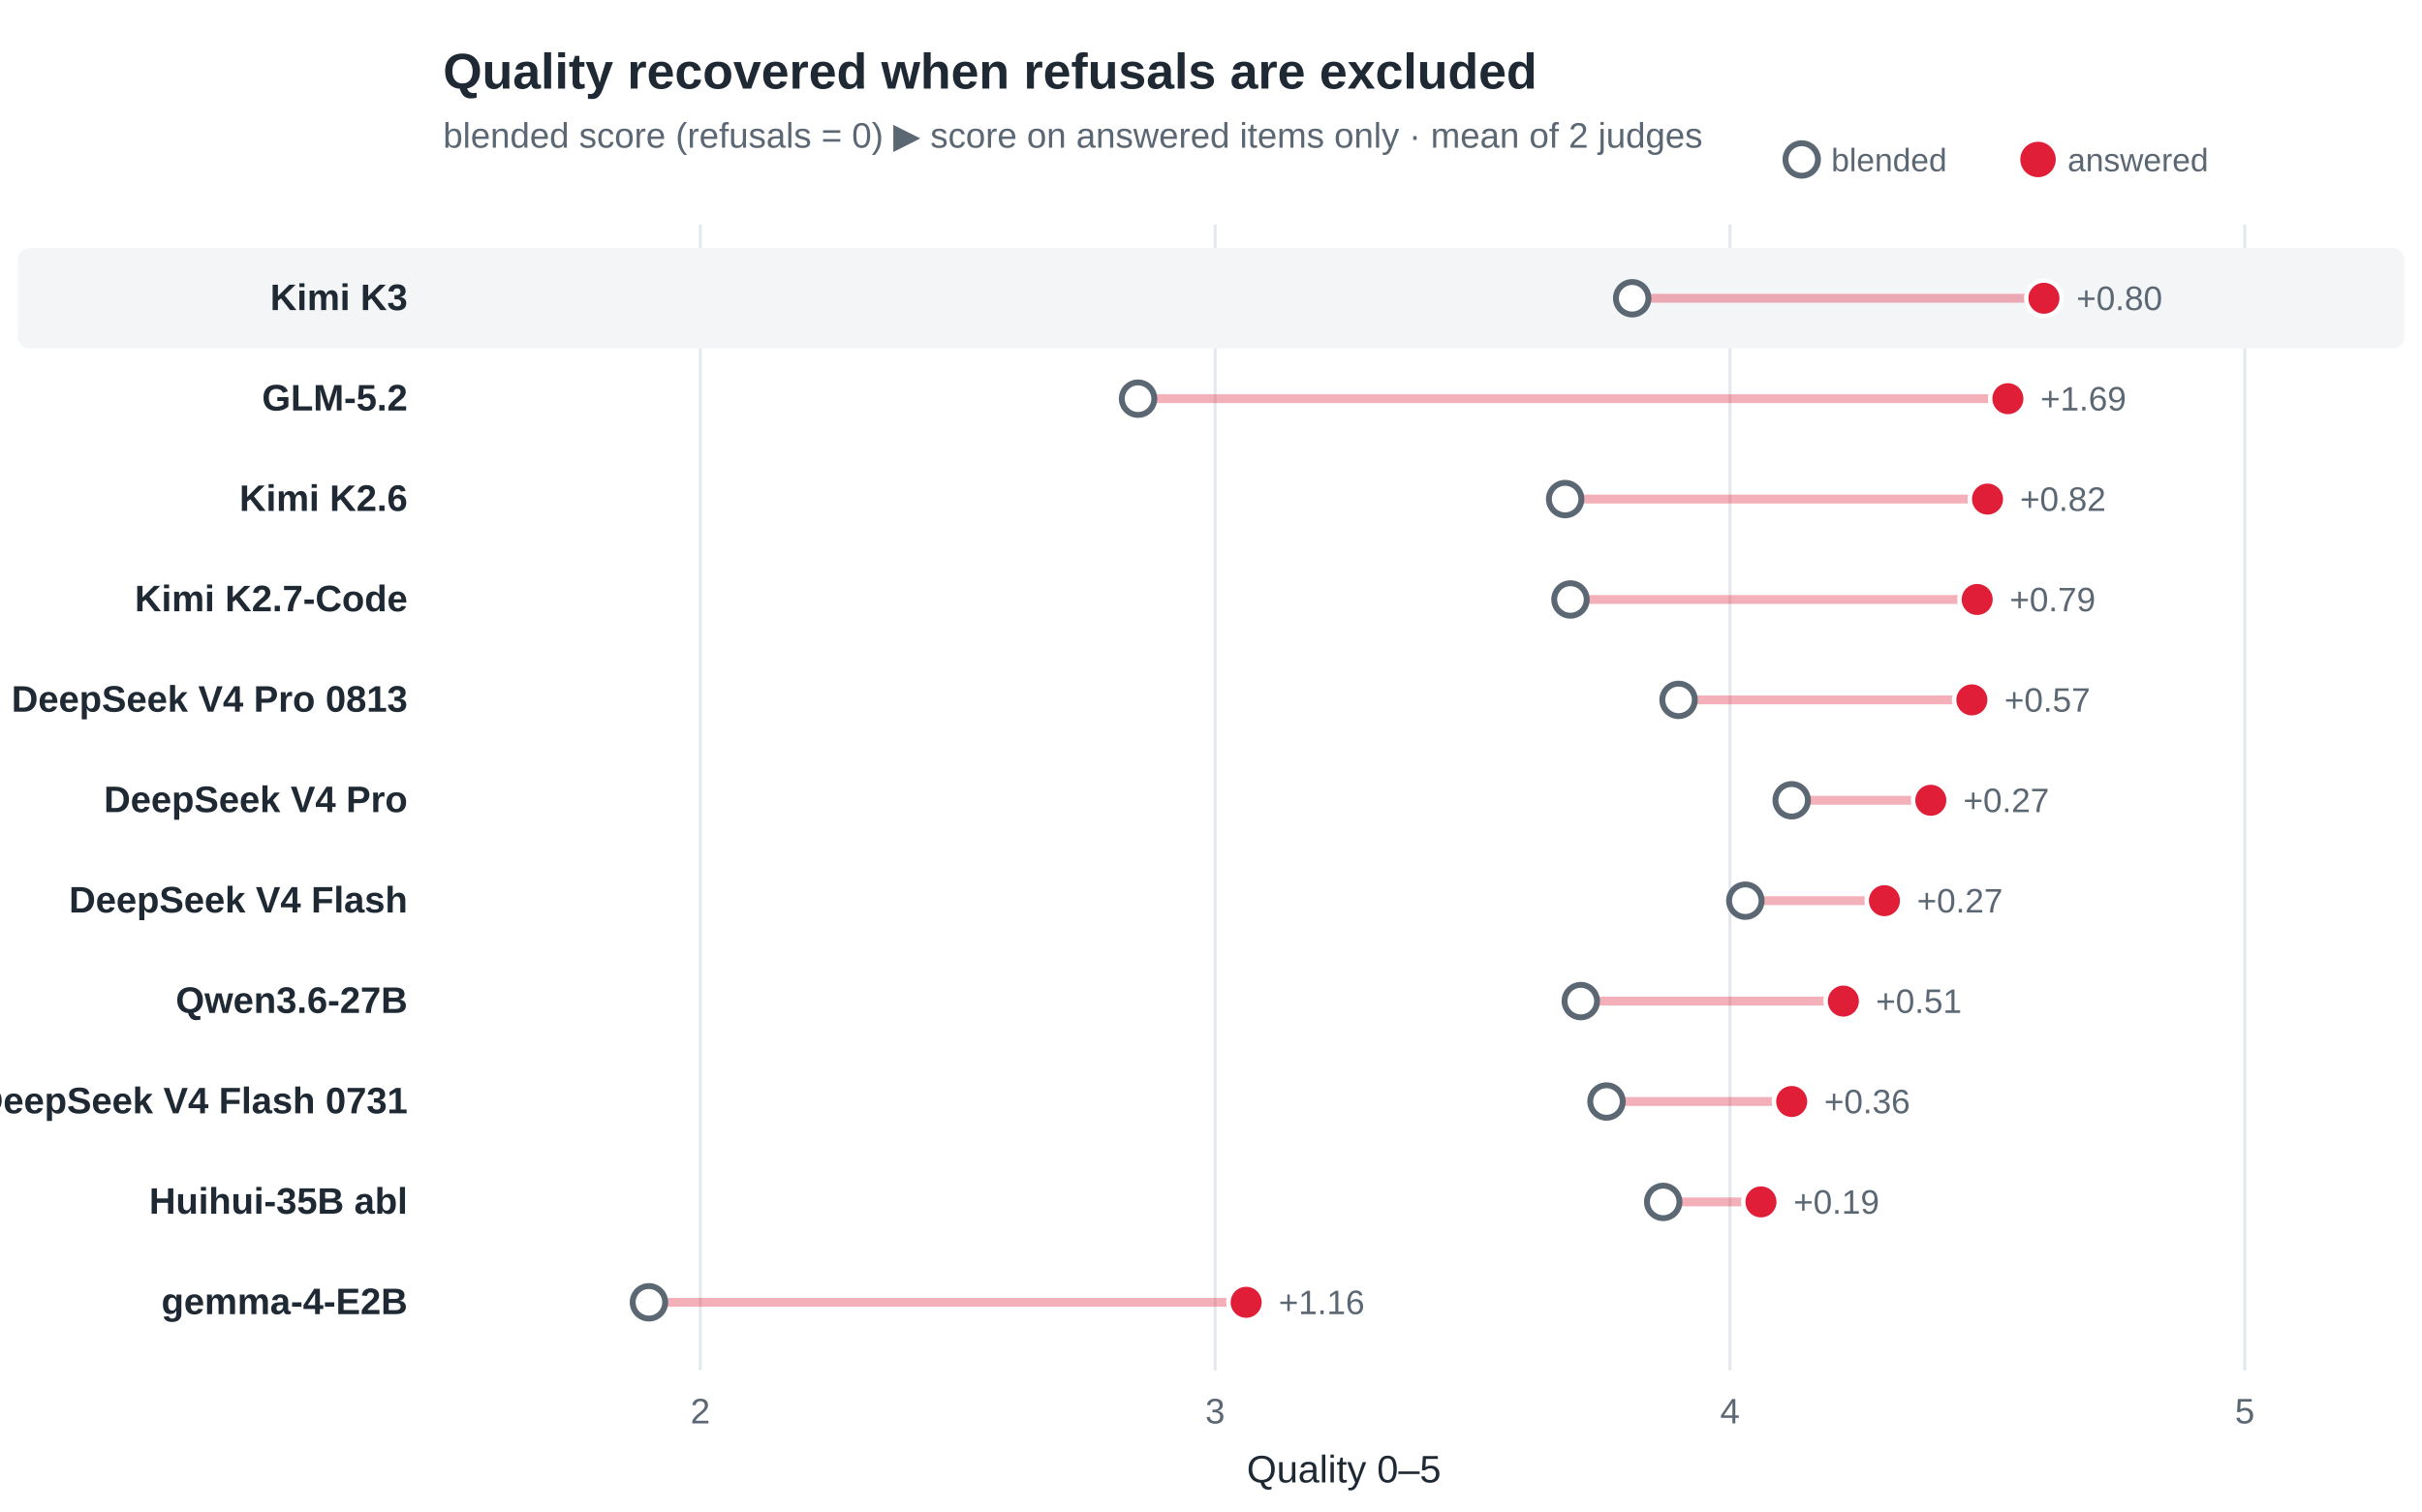
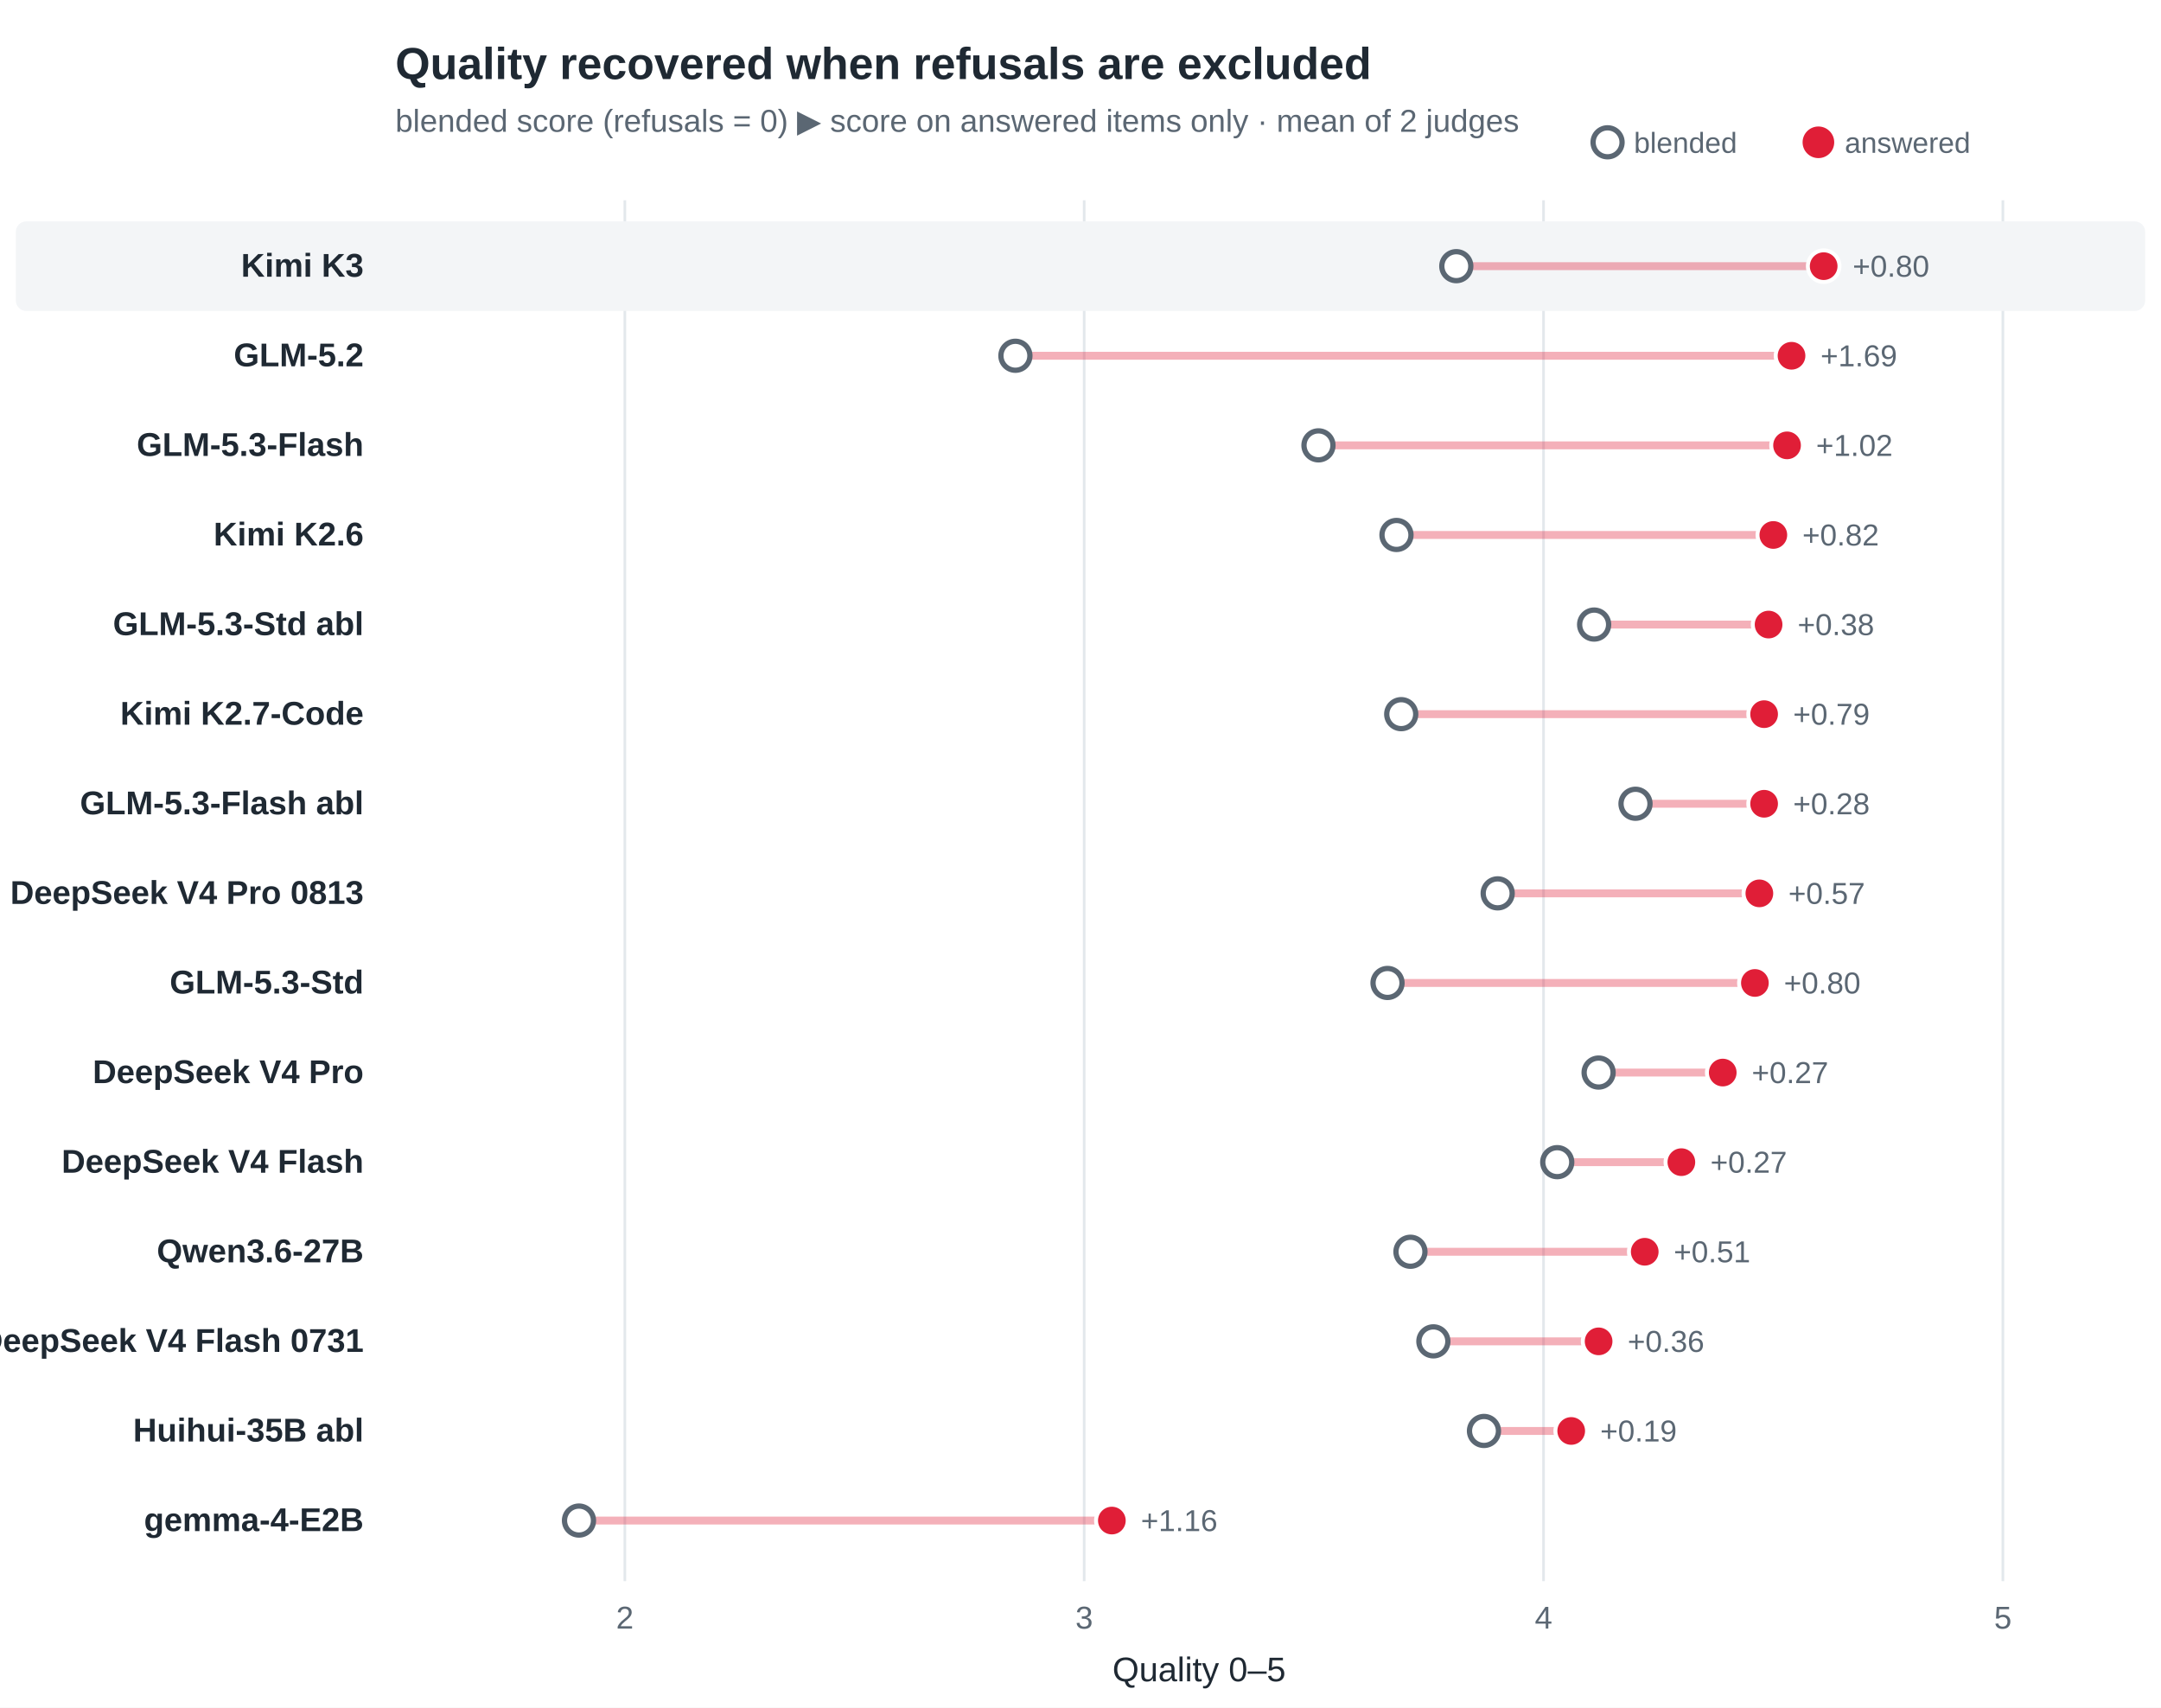
- <svg xmlns="http://www.w3.org/2000/svg" width="820" height="512" viewBox="0 0 820 512" font-family="'Helvetica Neue',Arial,sans-serif">
-   <rect width="820" height="512" fill="#ffffff" />
+ <svg xmlns="http://www.w3.org/2000/svg" width="820" height="648" viewBox="0 0 820 648" font-family="'Helvetica Neue',Arial,sans-serif">
+   <rect width="820" height="648" fill="#ffffff" />
  <text x="150" y="30" font-size="17" font-weight="700" fill="#1f2933">Quality recovered when refusals are excluded</text>
  <text x="150" y="50" font-size="12" fill="#5b6773">blended score (refusals = 0)  ▶  score on answered items only · mean of 2 judges</text>
-   <line x1="237.1" y1="76" x2="237.1" y2="464" stroke="#e3e8ec" stroke-width="1" />
-   <text x="237.1" y="482" font-size="12" fill="#5b6773" text-anchor="middle">2</text>
-   <line x1="411.4" y1="76" x2="411.4" y2="464" stroke="#e3e8ec" stroke-width="1" />
-   <text x="411.4" y="482" font-size="12" fill="#5b6773" text-anchor="middle">3</text>
-   <line x1="585.7" y1="76" x2="585.7" y2="464" stroke="#e3e8ec" stroke-width="1" />
-   <text x="585.7" y="482" font-size="12" fill="#5b6773" text-anchor="middle">4</text>
-   <line x1="760.0" y1="76" x2="760.0" y2="464" stroke="#e3e8ec" stroke-width="1" />
-   <text x="760.0" y="482" font-size="12" fill="#5b6773" text-anchor="middle">5</text>
-   <text x="455" y="502" font-size="13" fill="#1f2933" text-anchor="middle">Quality 0–5</text>
+   <line x1="237.1" y1="76" x2="237.1" y2="600" stroke="#e3e8ec" stroke-width="1" />
+   <text x="237.1" y="618" font-size="12" fill="#5b6773" text-anchor="middle">2</text>
+   <line x1="411.4" y1="76" x2="411.4" y2="600" stroke="#e3e8ec" stroke-width="1" />
+   <text x="411.4" y="618" font-size="12" fill="#5b6773" text-anchor="middle">3</text>
+   <line x1="585.7" y1="76" x2="585.7" y2="600" stroke="#e3e8ec" stroke-width="1" />
+   <text x="585.7" y="618" font-size="12" fill="#5b6773" text-anchor="middle">4</text>
+   <line x1="760.0" y1="76" x2="760.0" y2="600" stroke="#e3e8ec" stroke-width="1" />
+   <text x="760.0" y="618" font-size="12" fill="#5b6773" text-anchor="middle">5</text>
+   <text x="455" y="638" font-size="13" fill="#1f2933" text-anchor="middle">Quality 0–5</text>
  <rect x="6" y="84.0" width="808" height="34" rx="4" fill="#f3f5f7" />
  <text x="138" y="105.0" font-size="12.5" font-weight="700" fill="#1f2933" text-anchor="end">Kimi K3</text>
  <line x1="552.6" y1="101.0" x2="692.0" y2="101.0" stroke="#e01e37" stroke-width="3" opacity="0.35" />
  <circle cx="552.6" cy="101.0" r="5.5" fill="#ffffff" stroke="#5b6773" stroke-width="2" />
  <circle cx="692.0" cy="101.0" r="6" fill="#e01e37" stroke="#ffffff" stroke-width="1.5" />
  <text x="703.0" y="105.0" font-size="11.5" fill="#5b6773" text-anchor="start">+0.80</text>
  <text x="138" y="139.0" font-size="12.5" font-weight="600" fill="#1f2933" text-anchor="end">GLM-5.2</text>
  <line x1="385.3" y1="135.0" x2="679.8" y2="135.0" stroke="#e01e37" stroke-width="3" opacity="0.35" />
  <circle cx="385.3" cy="135.0" r="5.5" fill="#ffffff" stroke="#5b6773" stroke-width="2" />
  <circle cx="679.8" cy="135.0" r="6" fill="#e01e37" stroke="#ffffff" stroke-width="1.5" />
  <text x="690.8" y="139.0" font-size="11.5" fill="#5b6773" text-anchor="start">+1.69</text>
-   <text x="138" y="173.0" font-size="12.5" font-weight="600" fill="#1f2933" text-anchor="end">Kimi K2.6</text>
-   <line x1="529.9" y1="169.0" x2="672.9" y2="169.0" stroke="#e01e37" stroke-width="3" opacity="0.35" />
-   <circle cx="529.9" cy="169.0" r="5.5" fill="#ffffff" stroke="#5b6773" stroke-width="2" />
-   <circle cx="672.9" cy="169.0" r="6" fill="#e01e37" stroke="#ffffff" stroke-width="1.5" />
-   <text x="683.9" y="173.0" font-size="11.5" fill="#5b6773" text-anchor="start">+0.82</text>
-   <text x="138" y="207.0" font-size="12.5" font-weight="600" fill="#1f2933" text-anchor="end">Kimi K2.7-Code</text>
-   <line x1="531.7" y1="203.0" x2="669.4" y2="203.0" stroke="#e01e37" stroke-width="3" opacity="0.35" />
-   <circle cx="531.7" cy="203.0" r="5.5" fill="#ffffff" stroke="#5b6773" stroke-width="2" />
-   <circle cx="669.4" cy="203.0" r="6" fill="#e01e37" stroke="#ffffff" stroke-width="1.5" />
-   <text x="680.4" y="207.0" font-size="11.5" fill="#5b6773" text-anchor="start">+0.79</text>
-   <text x="138" y="241.0" font-size="12.5" font-weight="600" fill="#1f2933" text-anchor="end">DeepSeek V4 Pro 0813</text>
-   <line x1="568.3" y1="237.0" x2="667.6" y2="237.0" stroke="#e01e37" stroke-width="3" opacity="0.35" />
-   <circle cx="568.3" cy="237.0" r="5.5" fill="#ffffff" stroke="#5b6773" stroke-width="2" />
-   <circle cx="667.6" cy="237.0" r="6" fill="#e01e37" stroke="#ffffff" stroke-width="1.5" />
-   <text x="678.6" y="241.0" font-size="11.5" fill="#5b6773" text-anchor="start">+0.57</text>
-   <text x="138" y="275.0" font-size="12.5" font-weight="600" fill="#1f2933" text-anchor="end">DeepSeek V4 Pro</text>
-   <line x1="606.6" y1="271.0" x2="653.7" y2="271.0" stroke="#e01e37" stroke-width="3" opacity="0.35" />
-   <circle cx="606.6" cy="271.0" r="5.5" fill="#ffffff" stroke="#5b6773" stroke-width="2" />
-   <circle cx="653.7" cy="271.0" r="6" fill="#e01e37" stroke="#ffffff" stroke-width="1.5" />
-   <text x="664.7" y="275.0" font-size="11.5" fill="#5b6773" text-anchor="start">+0.27</text>
-   <text x="138" y="309.0" font-size="12.5" font-weight="600" fill="#1f2933" text-anchor="end">DeepSeek V4 Flash</text>
-   <line x1="590.9" y1="305.0" x2="638.0" y2="305.0" stroke="#e01e37" stroke-width="3" opacity="0.35" />
-   <circle cx="590.9" cy="305.0" r="5.5" fill="#ffffff" stroke="#5b6773" stroke-width="2" />
-   <circle cx="638.0" cy="305.0" r="6" fill="#e01e37" stroke="#ffffff" stroke-width="1.5" />
-   <text x="649.0" y="309.0" font-size="11.5" fill="#5b6773" text-anchor="start">+0.27</text>
-   <text x="138" y="343.0" font-size="12.5" font-weight="600" fill="#1f2933" text-anchor="end">Qwen3.6-27B</text>
-   <line x1="535.2" y1="339.0" x2="624.1" y2="339.0" stroke="#e01e37" stroke-width="3" opacity="0.35" />
-   <circle cx="535.2" cy="339.0" r="5.5" fill="#ffffff" stroke="#5b6773" stroke-width="2" />
-   <circle cx="624.1" cy="339.0" r="6" fill="#e01e37" stroke="#ffffff" stroke-width="1.5" />
-   <text x="635.1" y="343.0" font-size="11.5" fill="#5b6773" text-anchor="start">+0.51</text>
-   <text x="138" y="377.0" font-size="12.5" font-weight="600" fill="#1f2933" text-anchor="end">DeepSeek V4 Flash 0731</text>
-   <line x1="543.9" y1="373.0" x2="606.6" y2="373.0" stroke="#e01e37" stroke-width="3" opacity="0.35" />
-   <circle cx="543.9" cy="373.0" r="5.5" fill="#ffffff" stroke="#5b6773" stroke-width="2" />
-   <circle cx="606.6" cy="373.0" r="6" fill="#e01e37" stroke="#ffffff" stroke-width="1.5" />
-   <text x="617.6" y="377.0" font-size="11.5" fill="#5b6773" text-anchor="start">+0.36</text>
-   <text x="138" y="411.0" font-size="12.5" font-weight="600" fill="#1f2933" text-anchor="end">Huihui-35B abl</text>
-   <line x1="563.1" y1="407.0" x2="596.2" y2="407.0" stroke="#e01e37" stroke-width="3" opacity="0.35" />
-   <circle cx="563.1" cy="407.0" r="5.5" fill="#ffffff" stroke="#5b6773" stroke-width="2" />
-   <circle cx="596.2" cy="407.0" r="6" fill="#e01e37" stroke="#ffffff" stroke-width="1.5" />
-   <text x="607.2" y="411.0" font-size="11.5" fill="#5b6773" text-anchor="start">+0.19</text>
-   <text x="138" y="445.0" font-size="12.5" font-weight="600" fill="#1f2933" text-anchor="end">gemma-4-E2B</text>
-   <line x1="219.7" y1="441.0" x2="421.9" y2="441.0" stroke="#e01e37" stroke-width="3" opacity="0.35" />
-   <circle cx="219.7" cy="441.0" r="5.5" fill="#ffffff" stroke="#5b6773" stroke-width="2" />
-   <circle cx="421.9" cy="441.0" r="6" fill="#e01e37" stroke="#ffffff" stroke-width="1.5" />
-   <text x="432.9" y="445.0" font-size="11.5" fill="#5b6773" text-anchor="start">+1.16</text>
+   <text x="138" y="173.0" font-size="12.5" font-weight="600" fill="#1f2933" text-anchor="end">GLM-5.3-Flash</text>
+   <line x1="500.3" y1="169.0" x2="678.1" y2="169.0" stroke="#e01e37" stroke-width="3" opacity="0.35" />
+   <circle cx="500.3" cy="169.0" r="5.5" fill="#ffffff" stroke="#5b6773" stroke-width="2" />
+   <circle cx="678.1" cy="169.0" r="6" fill="#e01e37" stroke="#ffffff" stroke-width="1.5" />
+   <text x="689.1" y="173.0" font-size="11.5" fill="#5b6773" text-anchor="start">+1.02</text>
+   <text x="138" y="207.0" font-size="12.5" font-weight="600" fill="#1f2933" text-anchor="end">Kimi K2.6</text>
+   <line x1="529.9" y1="203.0" x2="672.9" y2="203.0" stroke="#e01e37" stroke-width="3" opacity="0.35" />
+   <circle cx="529.9" cy="203.0" r="5.5" fill="#ffffff" stroke="#5b6773" stroke-width="2" />
+   <circle cx="672.9" cy="203.0" r="6" fill="#e01e37" stroke="#ffffff" stroke-width="1.5" />
+   <text x="683.9" y="207.0" font-size="11.5" fill="#5b6773" text-anchor="start">+0.82</text>
+   <text x="138" y="241.0" font-size="12.5" font-weight="600" fill="#1f2933" text-anchor="end">GLM-5.3-Std abl</text>
+   <line x1="604.9" y1="237.0" x2="671.1" y2="237.0" stroke="#e01e37" stroke-width="3" opacity="0.35" />
+   <circle cx="604.9" cy="237.0" r="5.5" fill="#ffffff" stroke="#5b6773" stroke-width="2" />
+   <circle cx="671.1" cy="237.0" r="6" fill="#e01e37" stroke="#ffffff" stroke-width="1.5" />
+   <text x="682.1" y="241.0" font-size="11.5" fill="#5b6773" text-anchor="start">+0.38</text>
+   <text x="138" y="275.0" font-size="12.5" font-weight="600" fill="#1f2933" text-anchor="end">Kimi K2.7-Code</text>
+   <line x1="531.7" y1="271.0" x2="669.4" y2="271.0" stroke="#e01e37" stroke-width="3" opacity="0.35" />
+   <circle cx="531.7" cy="271.0" r="5.5" fill="#ffffff" stroke="#5b6773" stroke-width="2" />
+   <circle cx="669.4" cy="271.0" r="6" fill="#e01e37" stroke="#ffffff" stroke-width="1.5" />
+   <text x="680.4" y="275.0" font-size="11.5" fill="#5b6773" text-anchor="start">+0.79</text>
+   <text x="138" y="309.0" font-size="12.5" font-weight="600" fill="#1f2933" text-anchor="end">GLM-5.3-Flash abl</text>
+   <line x1="620.6" y1="305.0" x2="669.4" y2="305.0" stroke="#e01e37" stroke-width="3" opacity="0.35" />
+   <circle cx="620.6" cy="305.0" r="5.5" fill="#ffffff" stroke="#5b6773" stroke-width="2" />
+   <circle cx="669.4" cy="305.0" r="6" fill="#e01e37" stroke="#ffffff" stroke-width="1.5" />
+   <text x="680.4" y="309.0" font-size="11.5" fill="#5b6773" text-anchor="start">+0.28</text>
+   <text x="138" y="343.0" font-size="12.5" font-weight="600" fill="#1f2933" text-anchor="end">DeepSeek V4 Pro 0813</text>
+   <line x1="568.3" y1="339.0" x2="667.6" y2="339.0" stroke="#e01e37" stroke-width="3" opacity="0.35" />
+   <circle cx="568.3" cy="339.0" r="5.5" fill="#ffffff" stroke="#5b6773" stroke-width="2" />
+   <circle cx="667.6" cy="339.0" r="6" fill="#e01e37" stroke="#ffffff" stroke-width="1.5" />
+   <text x="678.6" y="343.0" font-size="11.5" fill="#5b6773" text-anchor="start">+0.57</text>
+   <text x="138" y="377.0" font-size="12.5" font-weight="600" fill="#1f2933" text-anchor="end">GLM-5.3-Std</text>
+   <line x1="526.5" y1="373.0" x2="665.9" y2="373.0" stroke="#e01e37" stroke-width="3" opacity="0.35" />
+   <circle cx="526.5" cy="373.0" r="5.5" fill="#ffffff" stroke="#5b6773" stroke-width="2" />
+   <circle cx="665.9" cy="373.0" r="6" fill="#e01e37" stroke="#ffffff" stroke-width="1.5" />
+   <text x="676.9" y="377.0" font-size="11.5" fill="#5b6773" text-anchor="start">+0.80</text>
+   <text x="138" y="411.0" font-size="12.5" font-weight="600" fill="#1f2933" text-anchor="end">DeepSeek V4 Pro</text>
+   <line x1="606.6" y1="407.0" x2="653.7" y2="407.0" stroke="#e01e37" stroke-width="3" opacity="0.35" />
+   <circle cx="606.6" cy="407.0" r="5.5" fill="#ffffff" stroke="#5b6773" stroke-width="2" />
+   <circle cx="653.7" cy="407.0" r="6" fill="#e01e37" stroke="#ffffff" stroke-width="1.5" />
+   <text x="664.7" y="411.0" font-size="11.5" fill="#5b6773" text-anchor="start">+0.27</text>
+   <text x="138" y="445.0" font-size="12.5" font-weight="600" fill="#1f2933" text-anchor="end">DeepSeek V4 Flash</text>
+   <line x1="590.9" y1="441.0" x2="638.0" y2="441.0" stroke="#e01e37" stroke-width="3" opacity="0.35" />
+   <circle cx="590.9" cy="441.0" r="5.5" fill="#ffffff" stroke="#5b6773" stroke-width="2" />
+   <circle cx="638.0" cy="441.0" r="6" fill="#e01e37" stroke="#ffffff" stroke-width="1.5" />
+   <text x="649.0" y="445.0" font-size="11.5" fill="#5b6773" text-anchor="start">+0.27</text>
+   <text x="138" y="479.0" font-size="12.5" font-weight="600" fill="#1f2933" text-anchor="end">Qwen3.6-27B</text>
+   <line x1="535.2" y1="475.0" x2="624.1" y2="475.0" stroke="#e01e37" stroke-width="3" opacity="0.35" />
+   <circle cx="535.2" cy="475.0" r="5.5" fill="#ffffff" stroke="#5b6773" stroke-width="2" />
+   <circle cx="624.1" cy="475.0" r="6" fill="#e01e37" stroke="#ffffff" stroke-width="1.5" />
+   <text x="635.1" y="479.0" font-size="11.5" fill="#5b6773" text-anchor="start">+0.51</text>
+   <text x="138" y="513.0" font-size="12.5" font-weight="600" fill="#1f2933" text-anchor="end">DeepSeek V4 Flash 0731</text>
+   <line x1="543.9" y1="509.0" x2="606.6" y2="509.0" stroke="#e01e37" stroke-width="3" opacity="0.35" />
+   <circle cx="543.9" cy="509.0" r="5.5" fill="#ffffff" stroke="#5b6773" stroke-width="2" />
+   <circle cx="606.6" cy="509.0" r="6" fill="#e01e37" stroke="#ffffff" stroke-width="1.5" />
+   <text x="617.6" y="513.0" font-size="11.5" fill="#5b6773" text-anchor="start">+0.36</text>
+   <text x="138" y="547.0" font-size="12.5" font-weight="600" fill="#1f2933" text-anchor="end">Huihui-35B abl</text>
+   <line x1="563.1" y1="543.0" x2="596.2" y2="543.0" stroke="#e01e37" stroke-width="3" opacity="0.35" />
+   <circle cx="563.1" cy="543.0" r="5.5" fill="#ffffff" stroke="#5b6773" stroke-width="2" />
+   <circle cx="596.2" cy="543.0" r="6" fill="#e01e37" stroke="#ffffff" stroke-width="1.5" />
+   <text x="607.2" y="547.0" font-size="11.5" fill="#5b6773" text-anchor="start">+0.19</text>
+   <text x="138" y="581.0" font-size="12.5" font-weight="600" fill="#1f2933" text-anchor="end">gemma-4-E2B</text>
+   <line x1="219.7" y1="577.0" x2="421.9" y2="577.0" stroke="#e01e37" stroke-width="3" opacity="0.35" />
+   <circle cx="219.7" cy="577.0" r="5.5" fill="#ffffff" stroke="#5b6773" stroke-width="2" />
+   <circle cx="421.9" cy="577.0" r="6" fill="#e01e37" stroke="#ffffff" stroke-width="1.5" />
+   <text x="432.9" y="581.0" font-size="11.5" fill="#5b6773" text-anchor="start">+1.16</text>
  <circle cx="610.0" cy="54.0" r="5.5" fill="#ffffff" stroke="#5b6773" stroke-width="2" />
  <text x="620.0" y="58.0" font-size="11" fill="#5b6773">blended</text>
  <circle cx="690.0" cy="54.0" r="6" fill="#e01e37" />
  <text x="700.0" y="58.0" font-size="11" fill="#5b6773">answered</text>
</svg>
